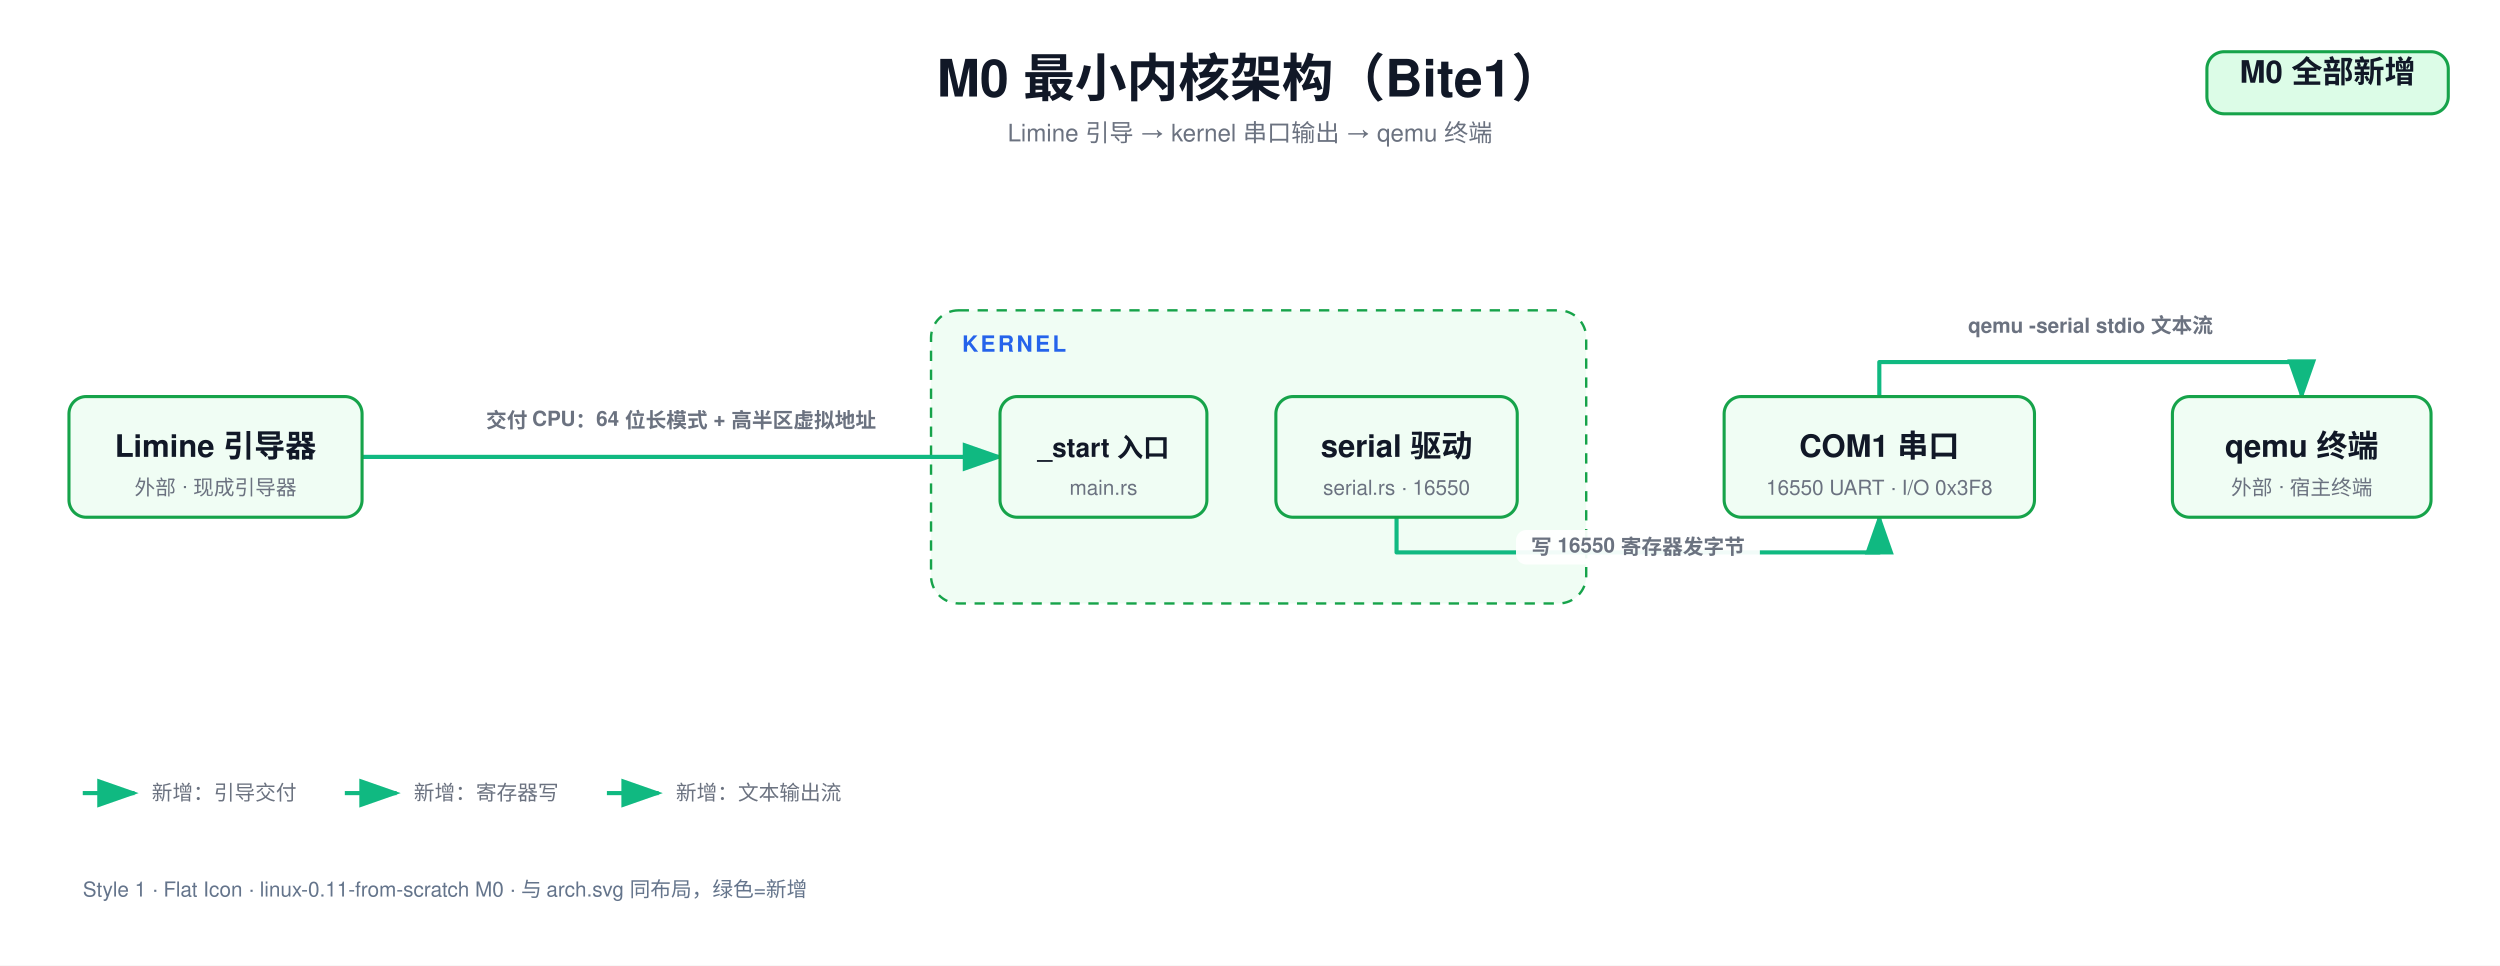
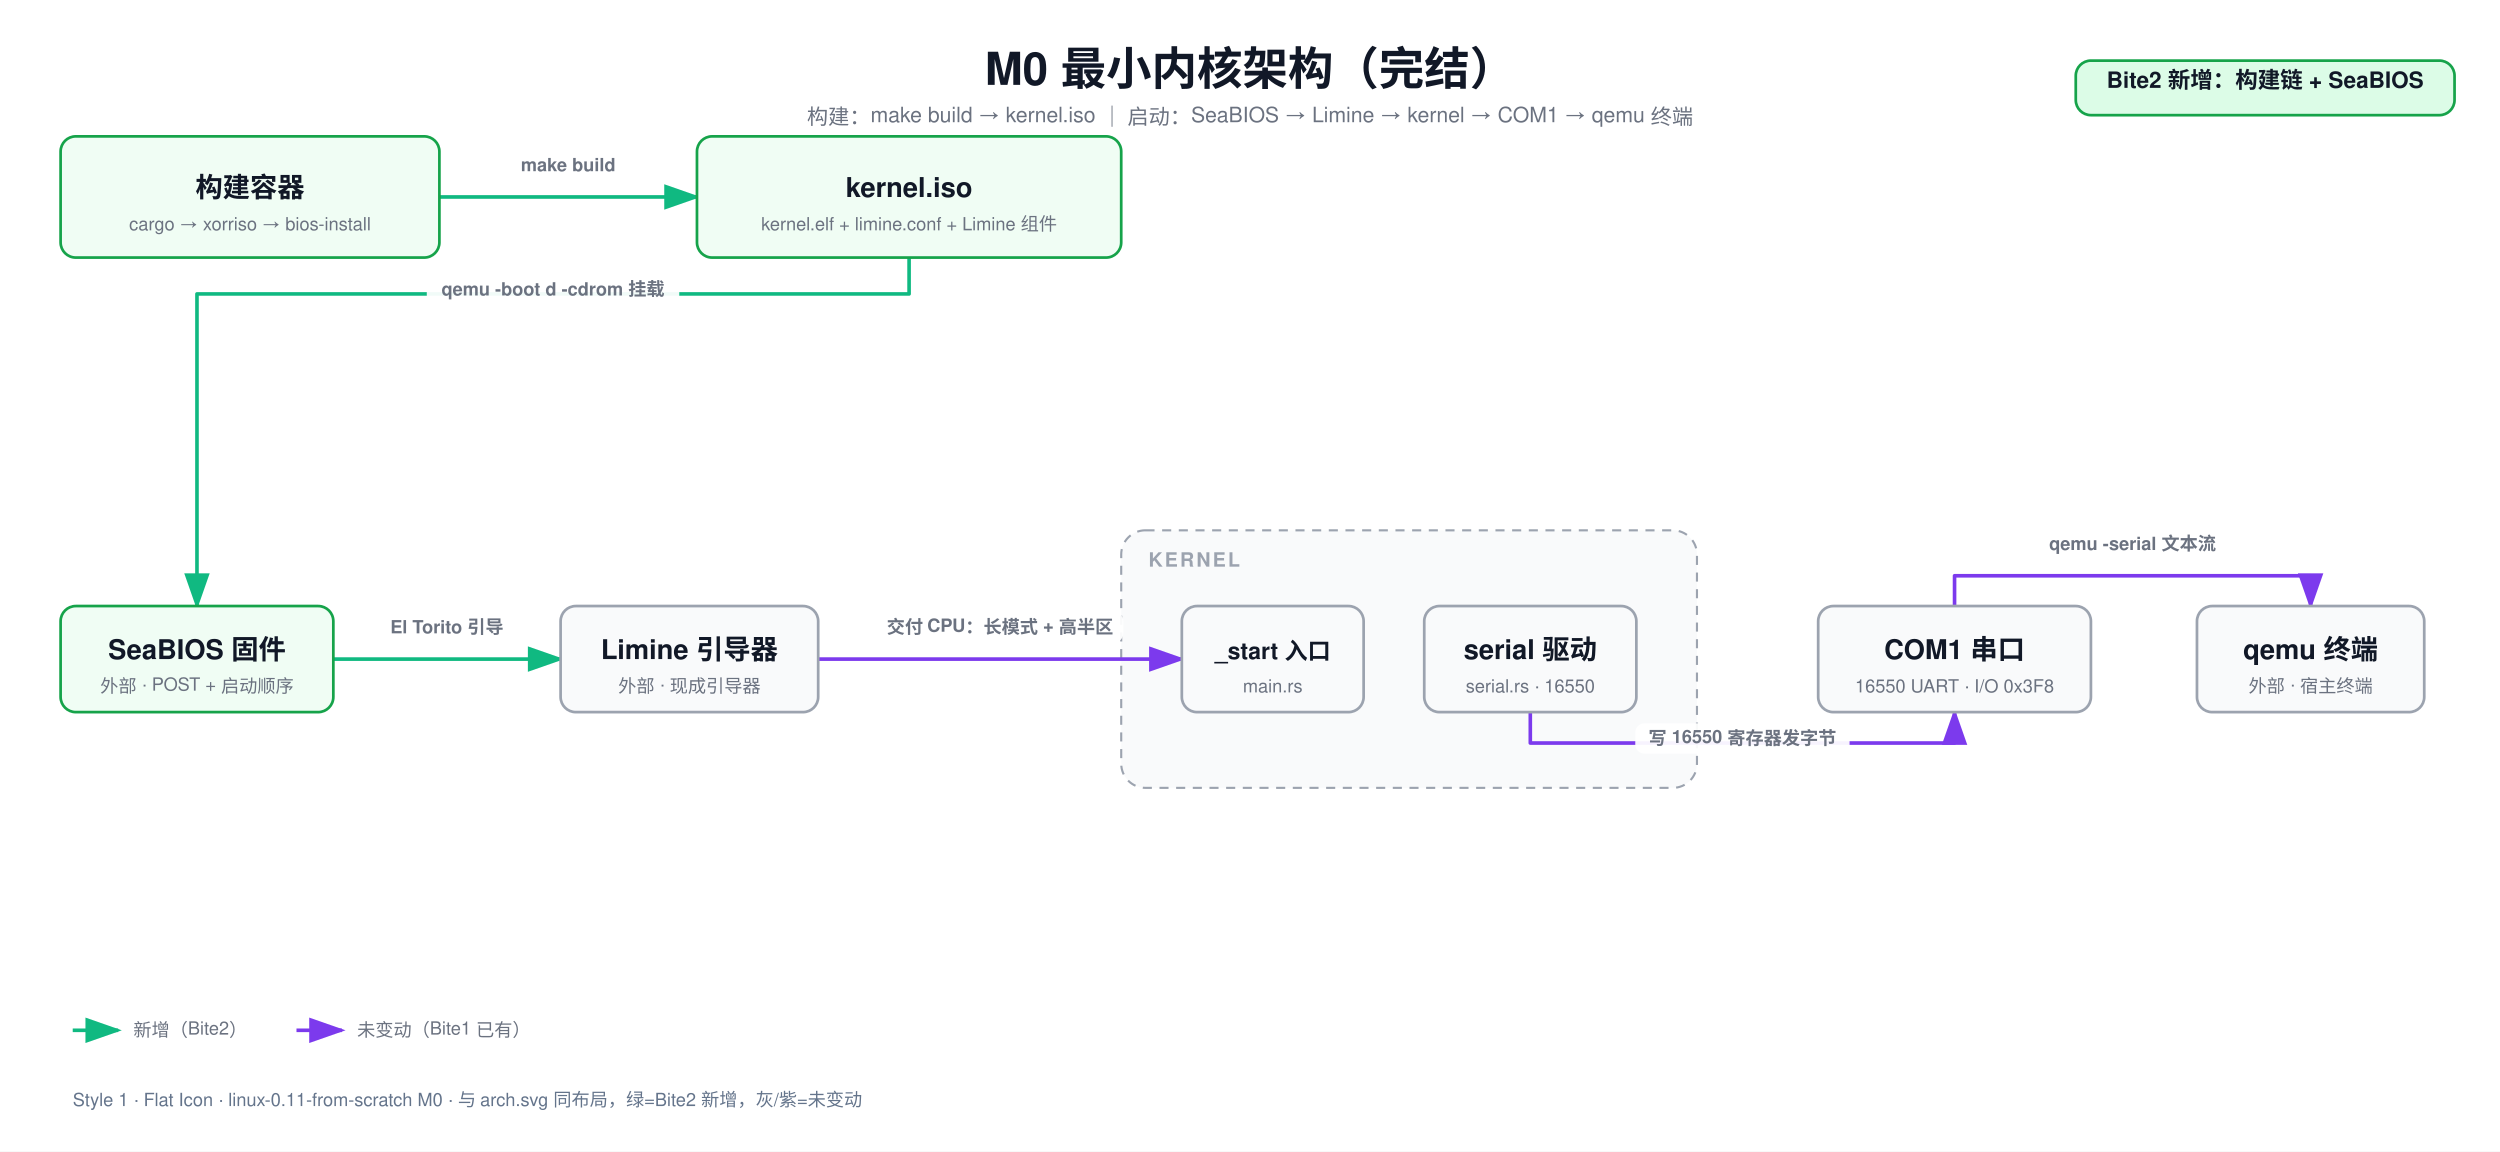
- <svg xmlns="http://www.w3.org/2000/svg" viewBox="0 0 1450 560" width="1450" height="560" data-generator="fireworks-tech-graph" data-schema-version="1" data-text-metrics="heuristic-v1" data-style-id="1" data-visual-theme="Flat Icon" data-diagram-type="architecture" data-motion-scene="" data-semantic-profile="generic" data-semantic-valid="true" data-quality-profile="showcase" data-max-bends-per-edge="2" data-max-total-bends="8" data-max-route-stretch="1.35" data-max-bridged-crossings="0" data-min-node-gap="40.0" data-min-container-gutter="20.0" data-min-label-clearance="4.0" data-min-segment-length="16.0">
+ <svg xmlns="http://www.w3.org/2000/svg" viewBox="0 0 1650 760" width="1650" height="760" data-generator="fireworks-tech-graph" data-schema-version="1" data-text-metrics="heuristic-v1" data-style-id="1" data-visual-theme="Flat Icon" data-diagram-type="architecture" data-motion-scene="" data-semantic-profile="generic" data-semantic-valid="true" data-quality-profile="showcase" data-max-bends-per-edge="2" data-max-total-bends="8" data-max-route-stretch="1.35" data-max-bridged-crossings="0" data-min-node-gap="40.0" data-min-container-gutter="20.0" data-min-label-clearance="4.0" data-min-segment-length="16.0">
  <defs>
    <marker id="arrowA" markerWidth="10" markerHeight="7" refX="9" refY="3.5" orient="auto">
      <polygon points="0 0, 10 3.5, 0 7" fill="#7c3aed" />
    </marker>
    <marker id="arrowB" markerWidth="10" markerHeight="7" refX="9" refY="3.5" orient="auto">
      <polygon points="0 0, 10 3.5, 0 7" fill="#10b981" />
    </marker>
    <marker id="arrowC" markerWidth="10" markerHeight="7" refX="9" refY="3.5" orient="auto">
      <polygon points="0 0, 10 3.5, 0 7" fill="#2563eb" />
    </marker>
    <marker id="arrowE" markerWidth="10" markerHeight="7" refX="9" refY="3.5" orient="auto">
      <polygon points="0 0, 10 3.5, 0 7" fill="#f97316" />
    </marker>
    <marker id="arrowF" markerWidth="10" markerHeight="7" refX="9" refY="3.5" orient="auto">
      <polygon points="0 0, 10 3.5, 0 7" fill="#7c3aed" />
    </marker>
    <marker id="arrowG" markerWidth="10" markerHeight="7" refX="9" refY="3.5" orient="auto">
      <polygon points="0 0, 10 3.5, 0 7" fill="#ef4444" />
    </marker>
    <marker id="arrowH" markerWidth="10" markerHeight="7" refX="9" refY="3.5" orient="auto">
      <polygon points="0 0, 10 3.5, 0 7" fill="#6b7280" />
    </marker>
    <filter id="shadowSoft" x="-20%" y="-20%" width="140%" height="160%">
      <feDropShadow dx="0" dy="3" stdDeviation="6" flood-color="#0f172a" flood-opacity="0.12" />
    </filter>
    <filter id="shadowGlass" x="-20%" y="-20%" width="140%" height="160%">
      <feDropShadow dx="0" dy="10" stdDeviation="16" flood-color="#020617" flood-opacity="0.28" />
    </filter>
    <style>
    text { font-family: 'Helvetica Neue', Helvetica, Arial, 'PingFang SC', 'Noto Sans CJK SC', 'Microsoft YaHei', 'Microsoft JhengHei', 'SimHei', sans-serif; }
    .title { font-size: 30px; font-weight: 700; fill: #111827; }
    .subtitle { font-size: 14px; font-weight: 500; fill: #6b7280; }
-     .section { font-size: 13px; font-weight: 700; fill: #2563eb; letter-spacing: 1.4px; }
+     .section { font-size: 13px; font-weight: 700; fill: #9ca3af; letter-spacing: 1.4px; }
    .section-sub { font-size: 12px; font-weight: 500; fill: #64748b; }
    .node-title { font-weight: 700; fill: #111827; }
    .node-sub { font-weight: 500; fill: #6b7280; }
    .node-type { font-size: 12px; font-weight: 700; fill: #64748b; letter-spacing: 0.08em; }
    .arrow-label { font-size: 12px; font-weight: 600; fill: #6b7280; }
    .legend { font-size: 12px; font-weight: 500; fill: #6b7280; }
    .footnote { font-size: 12px; font-weight: 500; fill: #64748b; }
    .metric-label { font-size: 8.5px; font-weight: 700; fill: #64748b; text-transform: uppercase; }
    .metric-value { font-size: 9.5px; font-weight: 700; fill: #111827; }
    </style>
  </defs>
-   <rect data-graph-role="background" width="1450.0" height="560.0" fill="#ffffff" />
-   <text x="725.0" y="56" text-anchor="middle" class="title">M0 最小内核架构（Bite1）</text>
-   <text x="725.0" y="82" text-anchor="middle" class="subtitle">Limine 引导 → kernel 串口输出 → qemu 终端</text>
-   <g id="kernel-box" data-graph-role="container" data-container-id="kernel-box" data-semantic-role="boundary" data-graph-bounds="540,180,920,350">
-     <rect data-graph-role="container" x="540.0" y="180.0" width="380.0" height="170.0" rx="16.0" fill="#f0fdf4" stroke="#16a34a" stroke-width="1.4" stroke-dasharray="6 5" />
-     <text x="558.0" y="204.0" class="section">KERNEL</text>
-     <rect id="kernel-box-header" data-graph-role="reserved" data-reserved-kind="container-header" x="548" y="186" width="75.24" height="30" fill="none" stroke="none" />
+   <rect data-graph-role="background" width="1650.0" height="760.0" fill="#ffffff" />
+   <text x="825.0" y="56" text-anchor="middle" class="title">M0 最小内核架构（完结）</text>
+   <text x="825.0" y="82" text-anchor="middle" class="subtitle">构建：make build → kernel.iso ｜ 启动：SeaBIOS → Limine → kernel → COM1 → qemu 终端</text>
+   <g id="kernel-box" data-graph-role="container" data-container-id="kernel-box" data-semantic-role="boundary" data-graph-bounds="740,350,1120,520">
+     <rect data-graph-role="container" x="740.0" y="350.0" width="380.0" height="170.0" rx="16.0" fill="#f9fafb" stroke="#9ca3af" stroke-width="1.4" stroke-dasharray="6 5" />
+     <text x="758.0" y="374.0" class="section">KERNEL</text>
+     <rect id="kernel-box-header" data-graph-role="reserved" data-reserved-kind="container-header" x="748" y="356" width="75.24" height="30" fill="none" stroke="none" />
  </g>
-   <path id="handoff" data-graph-role="edge" data-edge-id="handoff" data-source="limine" data-target="start" data-edge-kind="flow" data-topic-id="" data-flow="write" data-motion-role="" data-motion-stage="" data-motion-order="" data-protocol="" data-via="" data-critical-path-id="" data-critical-hop="" data-critical-hops="" data-critical="false" data-bends="0" data-route-stretch="1.0" data-bridges="" d="M 210,265 L 580,265" fill="none" stroke="#10b981" stroke-width="2.4" stroke-linecap="round" stroke-linejoin="round" marker-end="url(#arrowB)" />
-   <path id="tx" data-graph-role="edge" data-edge-id="tx" data-source="serial" data-target="com1" data-edge-kind="flow" data-topic-id="" data-flow="write" data-motion-role="" data-motion-stage="" data-motion-order="" data-protocol="" data-via="" data-critical-path-id="" data-critical-hop="" data-critical-hops="" data-critical="false" data-bends="2" data-route-stretch="1.146" data-bridges="" d="M 810,300 L 810,320.4 L 1090,320.4 L 1090,300" fill="none" stroke="#10b981" stroke-width="2.4" stroke-linecap="round" stroke-linejoin="round" marker-end="url(#arrowB)" />
-   <path id="stdio" data-graph-role="edge" data-edge-id="stdio" data-source="com1" data-target="qemu" data-edge-kind="flow" data-topic-id="" data-flow="write" data-motion-role="" data-motion-stage="" data-motion-order="" data-protocol="" data-via="" data-critical-path-id="" data-critical-hop="" data-critical-hops="" data-critical="false" data-bends="2" data-route-stretch="1.163" data-bridges="" d="M 1090,230 L 1090,210 L 1335,210 L 1335,230" fill="none" stroke="#10b981" stroke-width="2.4" stroke-linecap="round" stroke-linejoin="round" marker-end="url(#arrowB)" />
-   <g id="node-limine" data-graph-role="node" data-node-id="limine" data-semantic-role="rect" data-motion-role="" data-motion-stage="" data-motion-order="" data-parent="" data-deployment-id="" data-topic-id="" data-span-id="" data-station-order="" data-status="" data-start-ms="" data-duration-ms="" data-parent-span="" data-graph-bounds="40,230,210,300">
-     <rect x="40.0" y="230.0" width="170.0" height="70.0" rx="10.0" fill="#f0fdf4" stroke="#16a34a" stroke-width="1.8" />
-     <text data-text-role="title" data-full-text="Limine 引导器" data-text-max-width="146.0" x="125.0" y="265.0" text-anchor="middle" class="node-title" font-size="18">Limine 引导器</text>
-     <text data-text-role="subtitle" data-full-text="外部 · 现成引导器" data-text-max-width="146.0" x="125.0" y="287.0" text-anchor="middle" class="node-sub" font-size="12">外部 · 现成引导器</text>
+   <path id="mkbuild" data-graph-role="edge" data-edge-id="mkbuild" data-source="docker" data-target="iso" data-edge-kind="flow" data-topic-id="" data-flow="write" data-motion-role="" data-motion-stage="" data-motion-order="" data-protocol="" data-via="" data-critical-path-id="" data-critical-hop="" data-critical-hops="" data-critical="false" data-bends="0" data-route-stretch="1.0" data-bridges="" d="M 290,130 L 460,130" fill="none" stroke="#10b981" stroke-width="2.4" stroke-linecap="round" stroke-linejoin="round" marker-end="url(#arrowB)" />
+   <path id="attach" data-graph-role="edge" data-edge-id="attach" data-source="iso" data-target="seabios" data-edge-kind="flow" data-topic-id="" data-flow="write" data-motion-role="" data-motion-stage="" data-motion-order="" data-protocol="" data-via="" data-critical-path-id="" data-critical-hop="" data-critical-hops="" data-critical="false" data-bends="2" data-route-stretch="1.0" data-bridges="" d="M 600,170 L 600,194 L 130,194 L 130,400" fill="none" stroke="#10b981" stroke-width="2.4" stroke-linecap="round" stroke-linejoin="round" marker-end="url(#arrowB)" />
+   <path id="eltorito" data-graph-role="edge" data-edge-id="eltorito" data-source="seabios" data-target="limine" data-edge-kind="flow" data-topic-id="" data-flow="write" data-motion-role="" data-motion-stage="" data-motion-order="" data-protocol="" data-via="" data-critical-path-id="" data-critical-hop="" data-critical-hops="" data-critical="false" data-bends="0" data-route-stretch="1.0" data-bridges="" d="M 220,435 L 370,435" fill="none" stroke="#10b981" stroke-width="2.4" stroke-linecap="round" stroke-linejoin="round" marker-end="url(#arrowB)" />
+   <path id="handoff" data-graph-role="edge" data-edge-id="handoff" data-source="limine" data-target="start" data-edge-kind="flow" data-topic-id="" data-flow="control" data-motion-role="" data-motion-stage="" data-motion-order="" data-protocol="" data-via="" data-critical-path-id="" data-critical-hop="" data-critical-hops="" data-critical="false" data-bends="0" data-route-stretch="1.0" data-bridges="" d="M 540,435 L 780,435" fill="none" stroke="#7c3aed" stroke-width="2.4" stroke-linecap="round" stroke-linejoin="round" marker-end="url(#arrowA)" />
+   <path id="tx" data-graph-role="edge" data-edge-id="tx" data-source="serial" data-target="com1" data-edge-kind="flow" data-topic-id="" data-flow="control" data-motion-role="" data-motion-stage="" data-motion-order="" data-protocol="" data-via="" data-critical-path-id="" data-critical-hop="" data-critical-hops="" data-critical="false" data-bends="2" data-route-stretch="1.146" data-bridges="" d="M 1010,470 L 1010,490.4 L 1290,490.4 L 1290,470" fill="none" stroke="#7c3aed" stroke-width="2.4" stroke-linecap="round" stroke-linejoin="round" marker-end="url(#arrowA)" />
+   <path id="stdio" data-graph-role="edge" data-edge-id="stdio" data-source="com1" data-target="qemu" data-edge-kind="flow" data-topic-id="" data-flow="control" data-motion-role="" data-motion-stage="" data-motion-order="" data-protocol="" data-via="" data-critical-path-id="" data-critical-hop="" data-critical-hops="" data-critical="false" data-bends="2" data-route-stretch="1.17" data-bridges="" d="M 1290,400 L 1290,380 L 1525,380 L 1525,400" fill="none" stroke="#7c3aed" stroke-width="2.4" stroke-linecap="round" stroke-linejoin="round" marker-end="url(#arrowA)" />
+   <g id="node-docker" data-graph-role="node" data-node-id="docker" data-semantic-role="rect" data-motion-role="" data-motion-stage="" data-motion-order="" data-parent="" data-deployment-id="" data-topic-id="" data-span-id="" data-station-order="" data-status="" data-start-ms="" data-duration-ms="" data-parent-span="" data-graph-bounds="40,90,290,170">
+     <rect x="40.0" y="90.0" width="250.0" height="80.0" rx="10.0" fill="#f0fdf4" stroke="#16a34a" stroke-width="1.8" />
+     <text data-text-role="title" data-full-text="构建容器" data-text-max-width="226.0" x="165.0" y="130.0" text-anchor="middle" class="node-title" font-size="18">构建容器</text>
+     <text data-text-role="subtitle" data-full-text="cargo → xorriso → bios-install" data-text-max-width="226.0" x="165.0" y="152.0" text-anchor="middle" class="node-sub" font-size="12">cargo → xorriso → bios-install</text>
  </g>
-   <g id="node-start" data-graph-role="node" data-node-id="start" data-semantic-role="rect" data-motion-role="" data-motion-stage="" data-motion-order="" data-parent="" data-deployment-id="" data-topic-id="" data-span-id="" data-station-order="" data-status="" data-start-ms="" data-duration-ms="" data-parent-span="" data-graph-bounds="580,230,700,300">
-     <rect x="580.0" y="230.0" width="120.0" height="70.0" rx="10.0" fill="#f0fdf4" stroke="#16a34a" stroke-width="1.8" />
-     <text data-text-role="title" data-full-text="_start 入口" data-text-max-width="96.0" x="640.0" y="265.0" text-anchor="middle" class="node-title" font-size="15.22">_start 入口</text>
-     <text data-text-role="subtitle" data-full-text="main.rs" data-text-max-width="96.0" x="640.0" y="287.0" text-anchor="middle" class="node-sub" font-size="12">main.rs</text>
+   <g id="node-iso" data-graph-role="node" data-node-id="iso" data-semantic-role="rect" data-motion-role="" data-motion-stage="" data-motion-order="" data-parent="" data-deployment-id="" data-topic-id="" data-span-id="" data-station-order="" data-status="" data-start-ms="" data-duration-ms="" data-parent-span="" data-graph-bounds="460,90,740,170">
+     <rect x="460.0" y="90.0" width="280.0" height="80.0" rx="10.0" fill="#f0fdf4" stroke="#16a34a" stroke-width="1.8" />
+     <text data-text-role="title" data-full-text="kernel.iso" data-text-max-width="256.0" x="600.0" y="130.0" text-anchor="middle" class="node-title" font-size="18">kernel.iso</text>
+     <text data-text-role="subtitle" data-full-text="kernel.elf + limine.conf + Limine 组件" data-text-max-width="256.0" x="600.0" y="152.0" text-anchor="middle" class="node-sub" font-size="12">kernel.elf + limine.conf + Limine 组件</text>
  </g>
-   <g id="node-serial" data-graph-role="node" data-node-id="serial" data-semantic-role="rect" data-motion-role="" data-motion-stage="" data-motion-order="" data-parent="" data-deployment-id="" data-topic-id="" data-span-id="" data-station-order="" data-status="" data-start-ms="" data-duration-ms="" data-parent-span="" data-graph-bounds="740,230,880,300">
-     <rect x="740.0" y="230.0" width="140.0" height="70.0" rx="10.0" fill="#f0fdf4" stroke="#16a34a" stroke-width="1.8" />
-     <text data-text-role="title" data-full-text="serial 驱动" data-text-max-width="116.0" x="810.0" y="265.0" text-anchor="middle" class="node-title" font-size="18">serial 驱动</text>
-     <text data-text-role="subtitle" data-full-text="serial.rs · 16550" data-text-max-width="116.0" x="810.0" y="287.0" text-anchor="middle" class="node-sub" font-size="12">serial.rs · 16550</text>
+   <g id="node-seabios" data-graph-role="node" data-node-id="seabios" data-semantic-role="rect" data-motion-role="" data-motion-stage="" data-motion-order="" data-parent="" data-deployment-id="" data-topic-id="" data-span-id="" data-station-order="" data-status="" data-start-ms="" data-duration-ms="" data-parent-span="" data-graph-bounds="40,400,220,470">
+     <rect x="40.0" y="400.0" width="180.0" height="70.0" rx="10.0" fill="#f0fdf4" stroke="#16a34a" stroke-width="1.8" />
+     <text data-text-role="title" data-full-text="SeaBIOS 固件" data-text-max-width="156.0" x="130.0" y="435.0" text-anchor="middle" class="node-title" font-size="18">SeaBIOS 固件</text>
+     <text data-text-role="subtitle" data-full-text="外部 · POST + 启动顺序" data-text-max-width="156.0" x="130.0" y="457.0" text-anchor="middle" class="node-sub" font-size="12">外部 · POST + 启动顺序</text>
  </g>
-   <g id="node-com1" data-graph-role="node" data-node-id="com1" data-semantic-role="rect" data-motion-role="" data-motion-stage="" data-motion-order="" data-parent="" data-deployment-id="" data-topic-id="" data-span-id="" data-station-order="" data-status="" data-start-ms="" data-duration-ms="" data-parent-span="" data-graph-bounds="1000,230,1180,300">
-     <rect x="1000.0" y="230.0" width="180.0" height="70.0" rx="10.0" fill="#f0fdf4" stroke="#16a34a" stroke-width="1.8" />
-     <text data-text-role="title" data-full-text="COM1 串口" data-text-max-width="156.0" x="1090.0" y="265.0" text-anchor="middle" class="node-title" font-size="18">COM1 串口</text>
-     <text data-text-role="subtitle" data-full-text="16550 UART · I/O 0x3F8" data-text-max-width="156.0" x="1090.0" y="287.0" text-anchor="middle" class="node-sub" font-size="12">16550 UART · I/O 0x3F8</text>
+   <g id="node-limine" data-graph-role="node" data-node-id="limine" data-semantic-role="rect" data-motion-role="" data-motion-stage="" data-motion-order="" data-parent="" data-deployment-id="" data-topic-id="" data-span-id="" data-station-order="" data-status="" data-start-ms="" data-duration-ms="" data-parent-span="" data-graph-bounds="370,400,540,470">
+     <rect x="370.0" y="400.0" width="170.0" height="70.0" rx="10.0" fill="#f9fafb" stroke="#9ca3af" stroke-width="1.8" />
+     <text data-text-role="title" data-full-text="Limine 引导器" data-text-max-width="146.0" x="455.0" y="435.0" text-anchor="middle" class="node-title" font-size="18">Limine 引导器</text>
+     <text data-text-role="subtitle" data-full-text="外部 · 现成引导器" data-text-max-width="146.0" x="455.0" y="457.0" text-anchor="middle" class="node-sub" font-size="12">外部 · 现成引导器</text>
  </g>
-   <g id="node-qemu" data-graph-role="node" data-node-id="qemu" data-semantic-role="rect" data-motion-role="" data-motion-stage="" data-motion-order="" data-parent="" data-deployment-id="" data-topic-id="" data-span-id="" data-station-order="" data-status="" data-start-ms="" data-duration-ms="" data-parent-span="" data-graph-bounds="1260,230,1410,300">
-     <rect x="1260.0" y="230.0" width="150.0" height="70.0" rx="10.0" fill="#f0fdf4" stroke="#16a34a" stroke-width="1.8" />
-     <text data-text-role="title" data-full-text="qemu 终端" data-text-max-width="126.0" x="1335.0" y="265.0" text-anchor="middle" class="node-title" font-size="18">qemu 终端</text>
-     <text data-text-role="subtitle" data-full-text="外部 · 宿主终端" data-text-max-width="126.0" x="1335.0" y="287.0" text-anchor="middle" class="node-sub" font-size="12">外部 · 宿主终端</text>
+   <g id="node-start" data-graph-role="node" data-node-id="start" data-semantic-role="rect" data-motion-role="" data-motion-stage="" data-motion-order="" data-parent="" data-deployment-id="" data-topic-id="" data-span-id="" data-station-order="" data-status="" data-start-ms="" data-duration-ms="" data-parent-span="" data-graph-bounds="780,400,900,470">
+     <rect x="780.0" y="400.0" width="120.0" height="70.0" rx="10.0" fill="#f9fafb" stroke="#9ca3af" stroke-width="1.8" />
+     <text data-text-role="title" data-full-text="_start 入口" data-text-max-width="96.0" x="840.0" y="435.0" text-anchor="middle" class="node-title" font-size="15.22">_start 入口</text>
+     <text data-text-role="subtitle" data-full-text="main.rs" data-text-max-width="96.0" x="840.0" y="457.0" text-anchor="middle" class="node-sub" font-size="12">main.rs</text>
  </g>
-   <g id="node-diff-badge" data-graph-role="node" data-node-id="diff-badge" data-semantic-role="rect" data-motion-role="" data-motion-stage="" data-motion-order="" data-parent="" data-deployment-id="" data-topic-id="" data-span-id="" data-station-order="" data-status="" data-start-ms="" data-duration-ms="" data-parent-span="" data-graph-bounds="1280,30,1420,66">
-     <rect x="1280.0" y="30.0" width="140.0" height="36.0" rx="10.0" fill="#dcfce7" stroke="#16a34a" stroke-width="1.8" />
-     <text data-text-role="title" data-full-text="M0 全部新增" data-text-max-width="116.0" x="1350.0" y="48.0" text-anchor="middle" class="node-title" font-size="18">M0 全部新增</text>
+   <g id="node-serial" data-graph-role="node" data-node-id="serial" data-semantic-role="rect" data-motion-role="" data-motion-stage="" data-motion-order="" data-parent="" data-deployment-id="" data-topic-id="" data-span-id="" data-station-order="" data-status="" data-start-ms="" data-duration-ms="" data-parent-span="" data-graph-bounds="940,400,1080,470">
+     <rect x="940.0" y="400.0" width="140.0" height="70.0" rx="10.0" fill="#f9fafb" stroke="#9ca3af" stroke-width="1.8" />
+     <text data-text-role="title" data-full-text="serial 驱动" data-text-max-width="116.0" x="1010.0" y="435.0" text-anchor="middle" class="node-title" font-size="18">serial 驱动</text>
+     <text data-text-role="subtitle" data-full-text="serial.rs · 16550" data-text-max-width="116.0" x="1010.0" y="457.0" text-anchor="middle" class="node-sub" font-size="12">serial.rs · 16550</text>
  </g>
-   <g id="handoff-label" data-graph-role="label" data-owner="handoff" data-graph-bounds="274.48,234,515.52,254">
-     <rect x="274.48" y="234.0" width="241.04" height="20" rx="6" fill="#ffffff" opacity="0.94" />
-     <text x="395.0" y="248.0" text-anchor="middle" class="arrow-label">交付 CPU：64 位长模式 + 高半区虚拟地址</text>
+   <g id="node-com1" data-graph-role="node" data-node-id="com1" data-semantic-role="rect" data-motion-role="" data-motion-stage="" data-motion-order="" data-parent="" data-deployment-id="" data-topic-id="" data-span-id="" data-station-order="" data-status="" data-start-ms="" data-duration-ms="" data-parent-span="" data-graph-bounds="1200,400,1380,470">
+     <rect x="1200.0" y="400.0" width="180.0" height="70.0" rx="10.0" fill="#f9fafb" stroke="#9ca3af" stroke-width="1.8" />
+     <text data-text-role="title" data-full-text="COM1 串口" data-text-max-width="156.0" x="1290.0" y="435.0" text-anchor="middle" class="node-title" font-size="18">COM1 串口</text>
+     <text data-text-role="subtitle" data-full-text="16550 UART · I/O 0x3F8" data-text-max-width="156.0" x="1290.0" y="457.0" text-anchor="middle" class="node-sub" font-size="12">16550 UART · I/O 0x3F8</text>
  </g>
-   <g id="tx-label" data-graph-role="label" data-owner="tx" data-graph-bounds="879.28,307.4,1020.72,327.4">
-     <rect x="879.28" y="307.4" width="141.44" height="20" rx="6" fill="#ffffff" opacity="0.94" />
-     <text x="950.0" y="321.4" text-anchor="middle" class="arrow-label">写 16550 寄存器发字节</text>
+   <g id="node-qemu" data-graph-role="node" data-node-id="qemu" data-semantic-role="rect" data-motion-role="" data-motion-stage="" data-motion-order="" data-parent="" data-deployment-id="" data-topic-id="" data-span-id="" data-station-order="" data-status="" data-start-ms="" data-duration-ms="" data-parent-span="" data-graph-bounds="1450,400,1600,470">
+     <rect x="1450.0" y="400.0" width="150.0" height="70.0" rx="10.0" fill="#f9fafb" stroke="#9ca3af" stroke-width="1.8" />
+     <text data-text-role="title" data-full-text="qemu 终端" data-text-max-width="126.0" x="1525.0" y="435.0" text-anchor="middle" class="node-title" font-size="18">qemu 终端</text>
+     <text data-text-role="subtitle" data-full-text="外部 · 宿主终端" data-text-max-width="126.0" x="1525.0" y="457.0" text-anchor="middle" class="node-sub" font-size="12">外部 · 宿主终端</text>
  </g>
-   <g id="stdio-label" data-graph-role="label" data-owner="stdio" data-graph-bounds="1130.02,179,1294.98,199">
-     <rect x="1130.02" y="179.0" width="164.96" height="20" rx="6" fill="#ffffff" opacity="0.94" />
-     <text x="1212.5" y="193.0" text-anchor="middle" class="arrow-label">qemu -serial stdio 文本流</text>
+   <g id="node-diff-badge" data-graph-role="node" data-node-id="diff-badge" data-semantic-role="rect" data-motion-role="" data-motion-stage="" data-motion-order="" data-parent="" data-deployment-id="" data-topic-id="" data-span-id="" data-station-order="" data-status="" data-start-ms="" data-duration-ms="" data-parent-span="" data-graph-bounds="1370,40,1620,76">
+     <rect x="1370.0" y="40.0" width="250.0" height="36.0" rx="10.0" fill="#dcfce7" stroke="#16a34a" stroke-width="1.8" />
+     <text data-text-role="title" data-full-text="Bite2 新增：构建链 + SeaBIOS" data-text-max-width="226.0" x="1495.0" y="58.0" text-anchor="middle" class="node-title" font-size="14.84">Bite2 新增：构建链 + SeaBIOS</text>
+   </g>
+   <g id="mkbuild-label" data-graph-role="label" data-owner="mkbuild" data-graph-bounds="337.64,99,412.36,119">
+     <rect x="337.64" y="99.0" width="74.72" height="20" rx="6" fill="#ffffff" opacity="0.94" />
+     <text x="375.0" y="113.0" text-anchor="middle" class="arrow-label">make build</text>
+   </g>
+   <g id="attach-label" data-graph-role="label" data-owner="attach" data-graph-bounds="281.68,181,448.32,201">
+     <rect x="281.68" y="181.0" width="166.64" height="20" rx="6" fill="#ffffff" opacity="0.94" />
+     <text x="365.0" y="195.0" text-anchor="middle" class="arrow-label">qemu -boot d -cdrom 挂载</text>
+   </g>
+   <g id="eltorito-label" data-graph-role="label" data-owner="eltorito" data-graph-bounds="246.96,404,343.04,424">
+     <rect x="246.96" y="404.0" width="96.08" height="20" rx="6" fill="#ffffff" opacity="0.94" />
+     <text x="295.0" y="418.0" text-anchor="middle" class="arrow-label">El Torito 引导</text>
+   </g>
+   <g id="handoff-label" data-graph-role="label" data-owner="handoff" data-graph-bounds="578.6,404,741.4,424">
+     <rect x="578.6" y="404.0" width="162.8" height="20" rx="6" fill="#ffffff" opacity="0.94" />
+     <text x="660.0" y="418.0" text-anchor="middle" class="arrow-label">交付 CPU：长模式 + 高半区</text>
+   </g>
+   <g id="tx-label" data-graph-role="label" data-owner="tx" data-graph-bounds="1079.28,477.4,1220.72,497.4">
+     <rect x="1079.28" y="477.4" width="141.44" height="20" rx="6" fill="#ffffff" opacity="0.94" />
+     <text x="1150.0" y="491.4" text-anchor="middle" class="arrow-label">写 16550 寄存器发字节</text>
+   </g>
+   <g id="stdio-label" data-graph-role="label" data-owner="stdio" data-graph-bounds="1343.02,349,1471.98,369">
+     <rect x="1343.02" y="349.0" width="128.96" height="20" rx="6" fill="#ffffff" opacity="0.94" />
+     <text x="1407.5" y="363.0" text-anchor="middle" class="arrow-label">qemu -serial 文本流</text>
  </g>
  <g id="legend" data-graph-role="legend">
-     <rect id="legend-zone" data-graph-role="reserved" data-reserved-kind="legend" x="38" y="446" width="470" height="46" rx="10" fill="none" stroke="none" />
-     <line data-graph-role="decoration" x1="48.0" y1="460.0" x2="78.0" y2="460.0" stroke="#10b981" stroke-width="2.4" marker-end="url(#arrowB)" />
-     <text data-graph-role="decoration" x="88.0" y="464.0" class="legend">新增：引导交付</text>
-     <line data-graph-role="decoration" x1="200.0" y1="460.0" x2="230.0" y2="460.0" stroke="#10b981" stroke-width="2.4" marker-end="url(#arrowB)" />
-     <text data-graph-role="decoration" x="240.0" y="464.0" class="legend">新增：寄存器写</text>
-     <line data-graph-role="decoration" x1="352.0" y1="460.0" x2="382.0" y2="460.0" stroke="#10b981" stroke-width="2.4" marker-end="url(#arrowB)" />
-     <text data-graph-role="decoration" x="392.0" y="464.0" class="legend">新增：文本输出流</text>
+     <rect id="legend-zone" data-graph-role="reserved" data-reserved-kind="legend" x="38" y="666" width="337.68" height="46" rx="10" fill="none" stroke="none" />
+     <line data-graph-role="decoration" x1="48.0" y1="680.0" x2="78.0" y2="680.0" stroke="#10b981" stroke-width="2.4" marker-end="url(#arrowB)" />
+     <text data-graph-role="decoration" x="88.0" y="684.0" class="legend">新增（Bite2）</text>
+     <line data-graph-role="decoration" x1="195.68" y1="680.0" x2="225.68" y2="680.0" stroke="#7c3aed" stroke-width="2.4" marker-end="url(#arrowA)" />
+     <text data-graph-role="decoration" x="235.68" y="684.0" class="legend">未变动（Bite1 已有）</text>
  </g>
-   <g id="footer" data-graph-role="reserved" data-graph-bounds="48,508,545,524">
-     <text x="48.0" y="520.0" class="footnote">Style 1 · Flat Icon · linux-0.11-from-scratch M0 · 与 arch.svg 同布局，绿色=新增</text>
+   <g id="footer" data-graph-role="reserved" data-graph-bounds="48,718,636,734">
+     <text x="48.0" y="730.0" class="footnote">Style 1 · Flat Icon · linux-0.11-from-scratch M0 · 与 arch.svg 同布局，绿=Bite2 新增，灰/紫=未变动</text>
  </g>
</svg>
